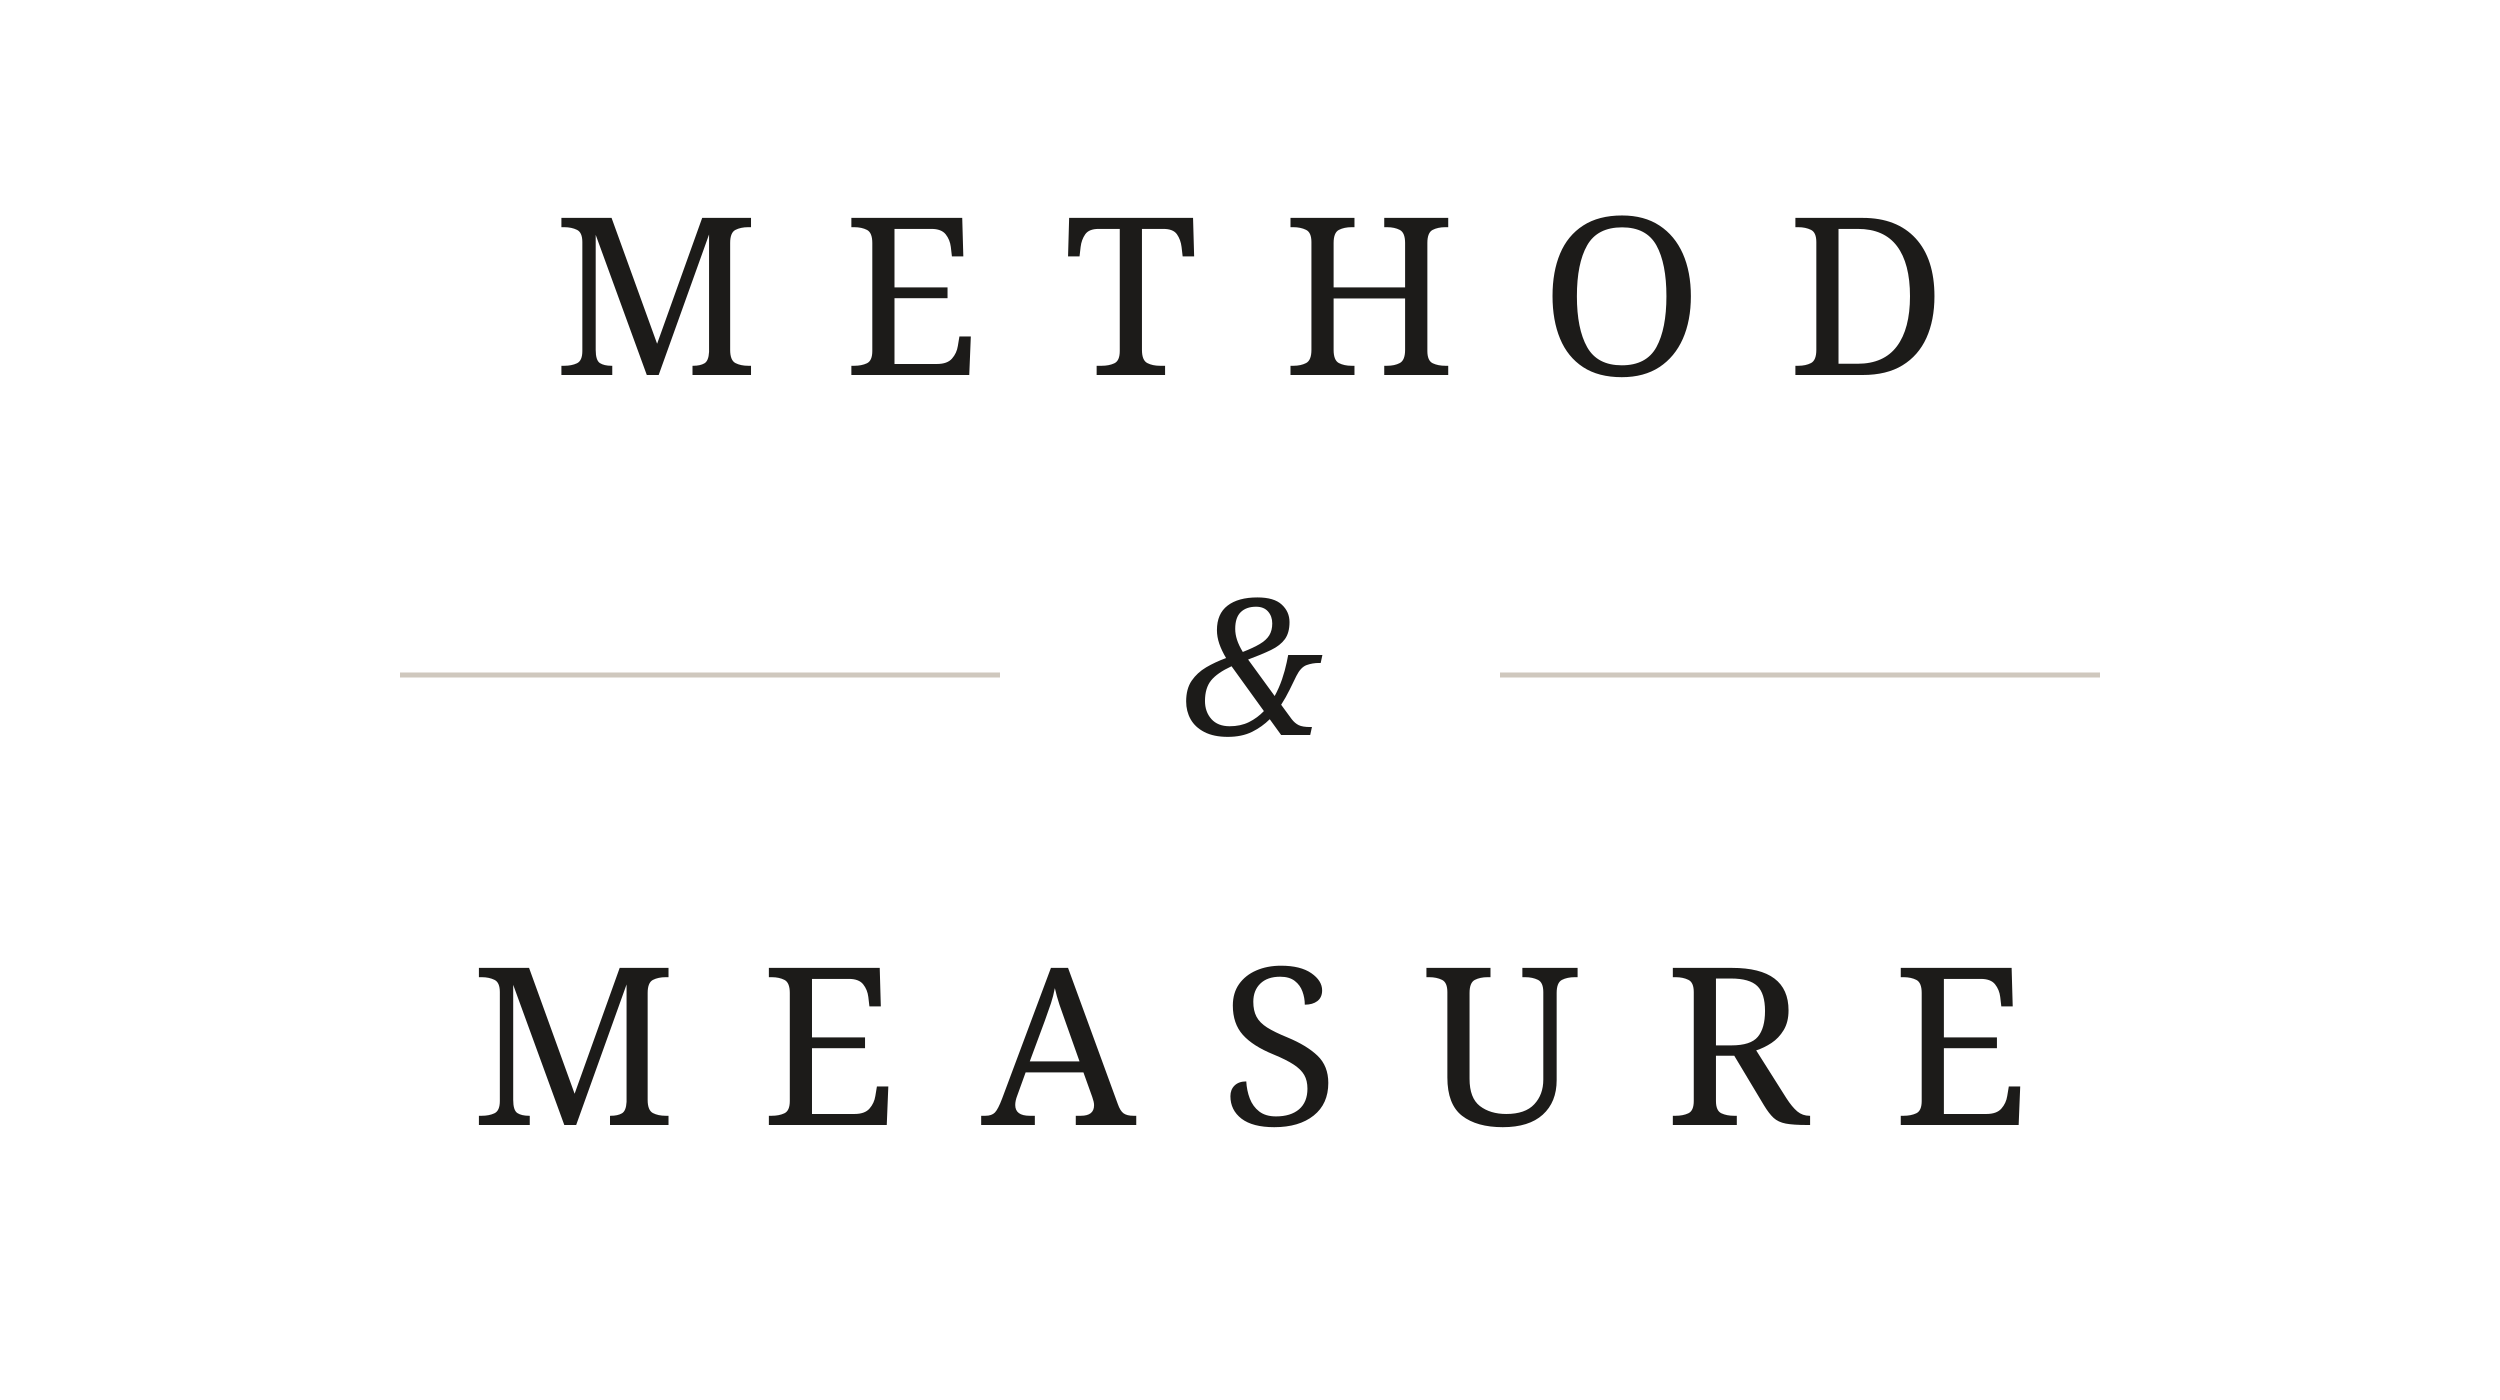
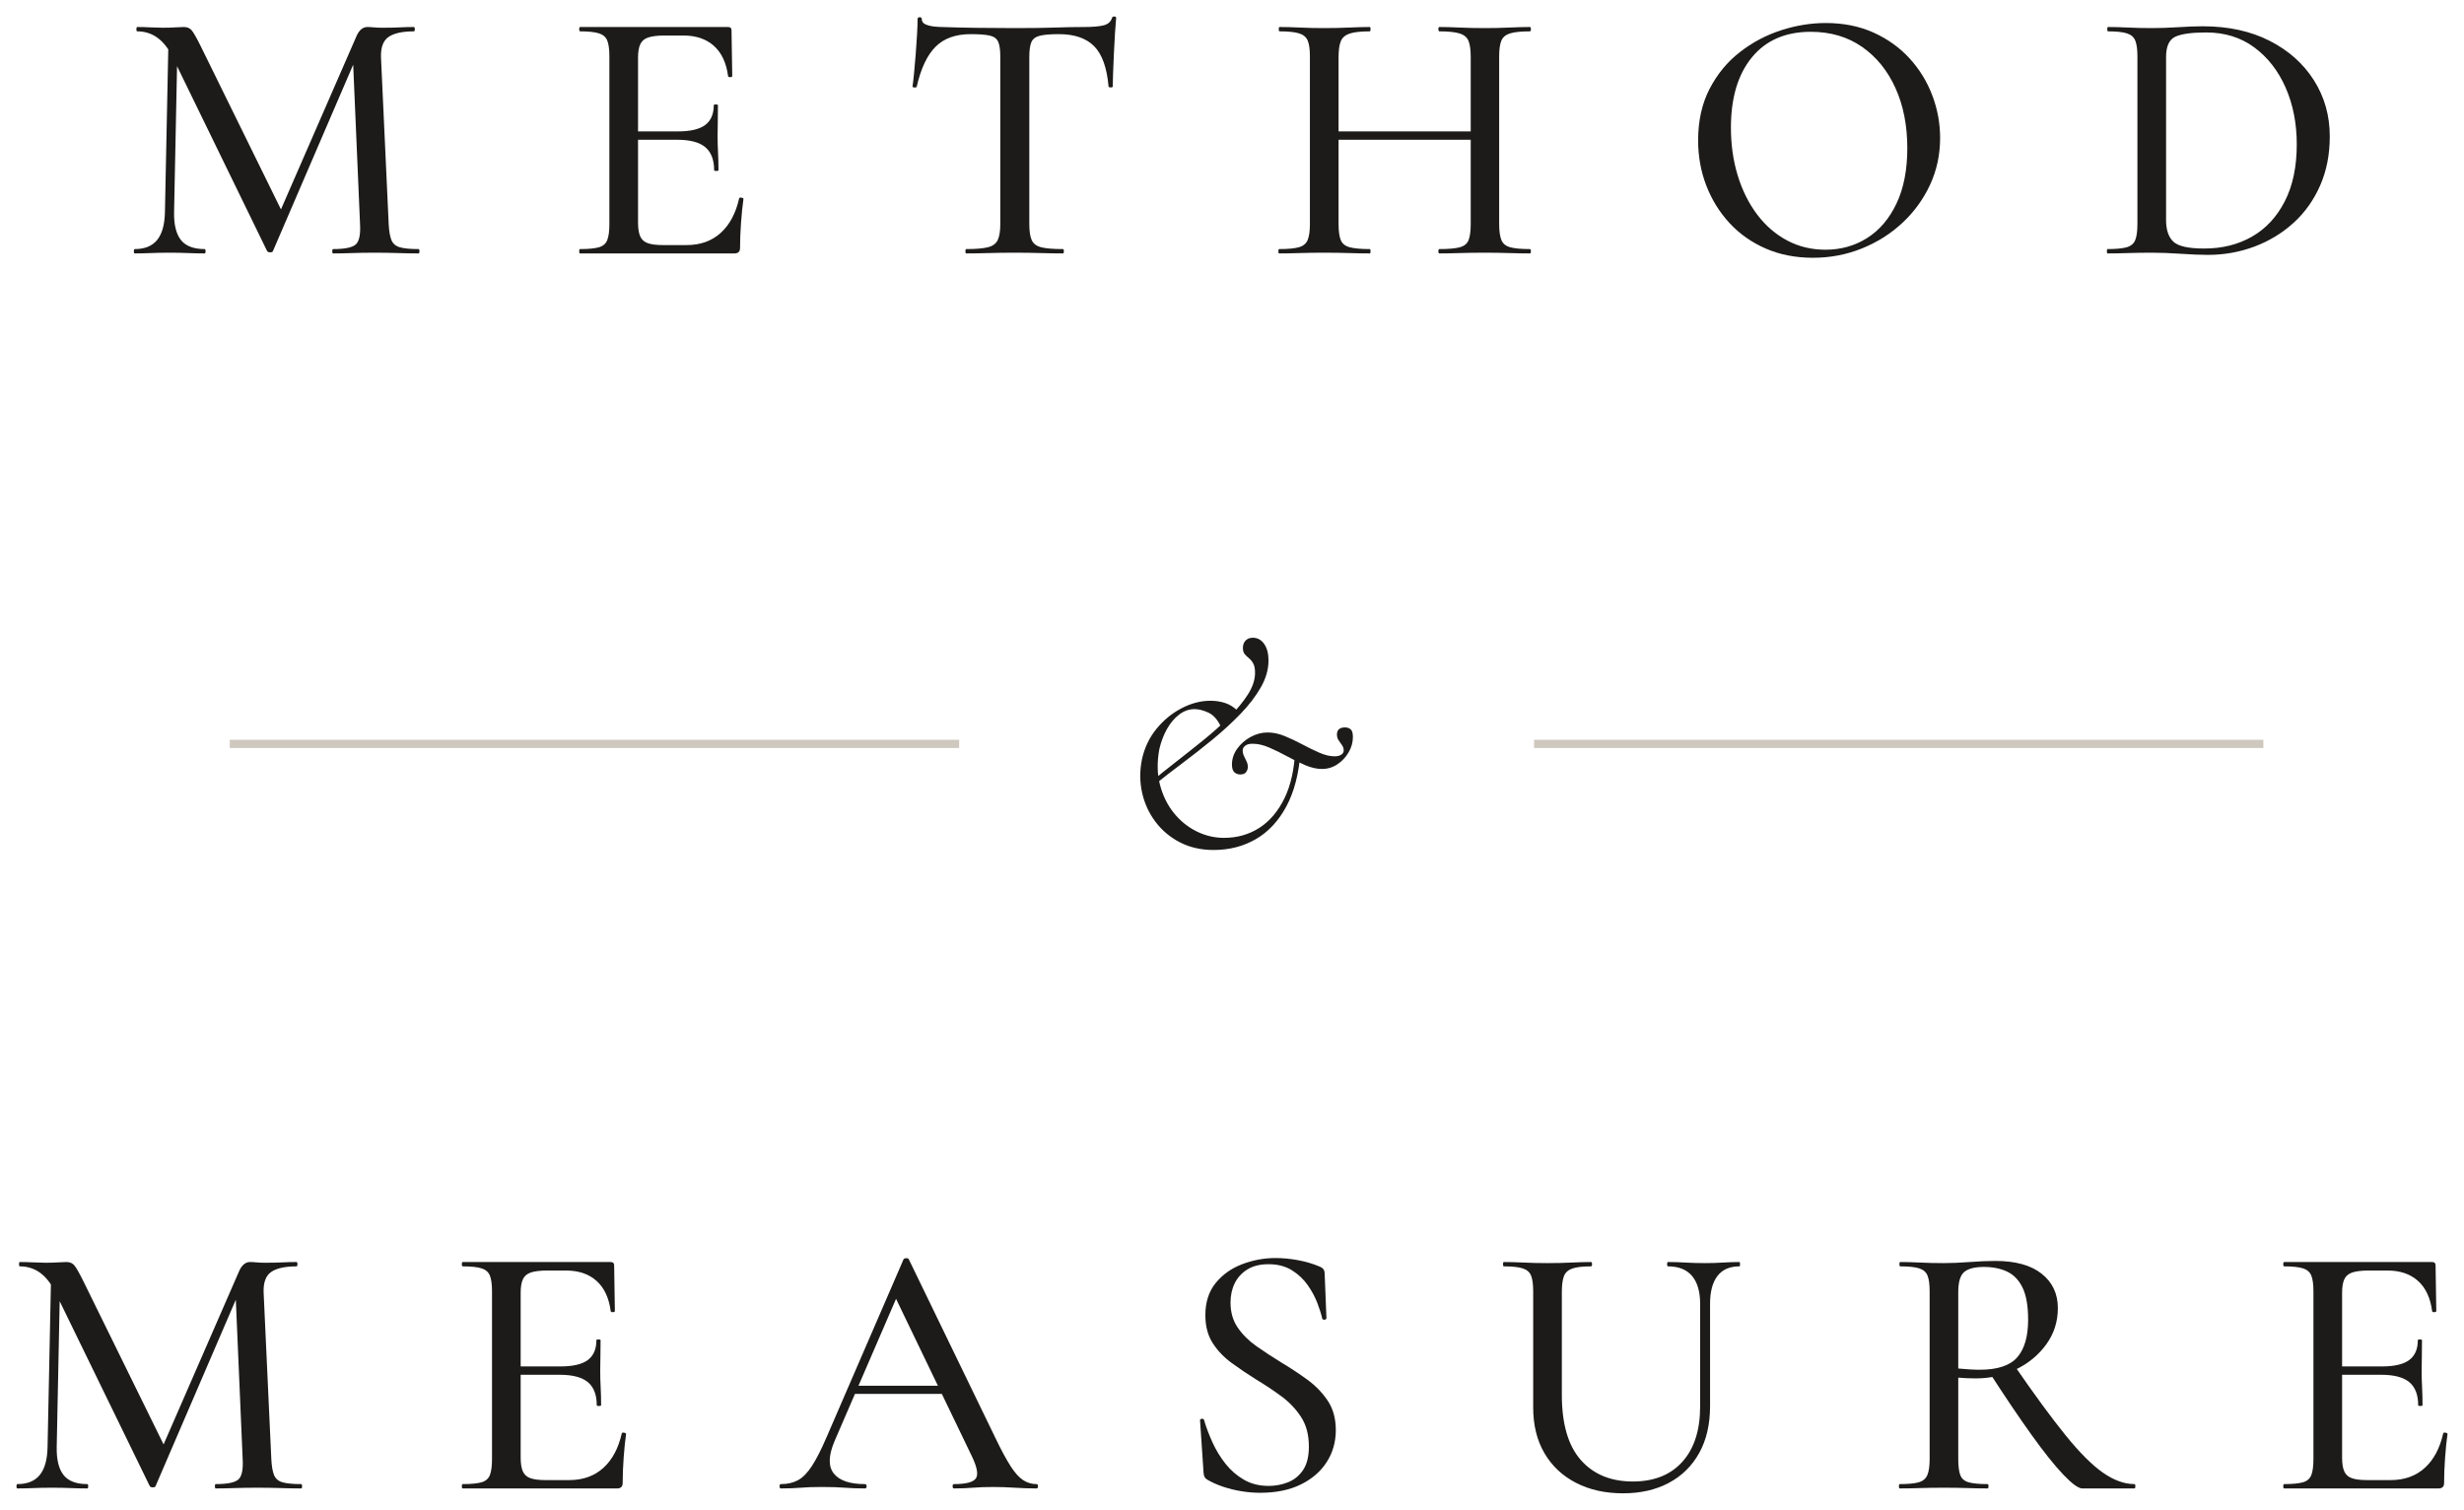
- <svg xmlns="http://www.w3.org/2000/svg" viewBox="0 0 500 280" width="100%" height="auto">
-   <style>
-     .stacked-text { font-family: 'Cormorant Garamond', 'Playfair Display', 'Didot', serif; font-size: 44px; font-weight: 500; letter-spacing: 0.38em; fill: #1C1B19; }
-     .stacked-amp { font-family: 'Cormorant Garamond', 'Baskerville', serif; font-size: 38px; font-style: italic; font-weight: 400; fill: #1C1B19; }
-   </style>
-   <text x="50%" y="75" text-anchor="middle" class="stacked-text">METHOD</text>
-   <line x1="80" y1="135" x2="200" y2="135" stroke="#CFC8BE" stroke-width="1" />
-   <text x="50%" y="147" text-anchor="middle" class="stacked-amp">&amp;</text>
-   <line x1="300" y1="135" x2="420" y2="135" stroke="#CFC8BE" stroke-width="1" />
-   <text x="50%" y="225" text-anchor="middle" class="stacked-text">MEASURE</text>
+ <svg xmlns="http://www.w3.org/2000/svg" viewBox="100.02 44.22 299.28 183.37" role="img" aria-label="Method &amp; Measure">
+   <g stroke="#CFC8BE" stroke-width="1">
+     <line x1="127.93" y1="134.57" x2="216.52" y2="134.57" />
+     <line x1="286.35" y1="134.57" x2="374.93" y2="134.57" />
+   </g>
+   <g fill="#1C1B19">
+     <path d="M120.053 69.969 120.493 48.512 121.599 48.6 121.164 69.969Q121.12 72.252 121.989 73.362Q122.858 74.472 124.879 74.472Q124.987 74.472 124.987 74.736Q124.987 75.0 124.879 75.0Q123.911 75.0 122.887 74.956Q121.863 74.912 120.611 74.912Q119.397 74.912 118.35 74.956Q117.303 75.0 116.383 75.0Q116.275 75.0 116.275 74.736Q116.275 74.472 116.383 74.472Q118.211 74.472 119.11 73.362Q120.009 72.252 120.053 69.969ZM150.855 74.472Q150.967 74.472 150.967 74.736Q150.967 75.0 150.855 75.0Q149.759 75.0 148.392 74.956Q147.025 74.912 145.513 74.912Q144.03 74.912 142.768 74.956Q141.505 75.0 140.482 75.0Q140.374 75.0 140.374 74.736Q140.374 74.472 140.482 74.472Q142.622 74.472 143.241 73.9Q143.859 73.328 143.751 71.436L142.86 50.714L144.572 48.235L133.182 74.692Q133.138 74.868 132.84 74.868Q132.542 74.868 132.454 74.692L120.985 51.152Q119.459 48.028 116.691 48.028Q116.583 48.028 116.583 47.764Q116.583 47.5 116.691 47.5Q117.47 47.5 118.337 47.544Q119.203 47.588 119.786 47.588Q120.64 47.588 121.317 47.544Q121.993 47.5 122.356 47.5Q122.972 47.5 123.314 47.916Q123.656 48.332 124.38 49.788L134.357 70.083L132.738 72.881L143.324 48.6Q143.564 48.057 143.898 47.778Q144.233 47.5 144.644 47.5Q144.963 47.5 145.423 47.544Q145.883 47.588 146.494 47.588Q147.757 47.588 148.59 47.544Q149.423 47.5 150.294 47.5Q150.402 47.5 150.402 47.764Q150.402 48.028 150.294 48.028Q148.197 48.028 147.215 48.707Q146.233 49.385 146.296 51.194L147.231 71.436Q147.295 72.712 147.561 73.372Q147.828 74.032 148.584 74.252Q149.341 74.472 150.855 74.472Z" />
+     <path d="M189.223 75.0H170.477Q170.369 75.0 170.369 74.736Q170.369 74.472 170.477 74.472Q172.01 74.472 172.767 74.252Q173.524 74.032 173.78 73.372Q174.036 72.712 174.036 71.436V51.064Q174.036 49.788 173.78 49.15Q173.524 48.512 172.767 48.27Q172.01 48.028 170.477 48.028Q170.369 48.028 170.369 47.764Q170.369 47.5 170.477 47.5H188.455Q188.871 47.5 188.871 47.896L188.959 53.458Q188.959 53.57 188.727 53.59Q188.495 53.609 188.455 53.477Q188.138 51.051 186.732 49.792Q185.327 48.534 183.034 48.534H180.77Q179.479 48.534 178.774 48.764Q178.069 48.994 177.793 49.582Q177.517 50.171 177.517 51.229V71.26Q177.517 72.314 177.773 72.91Q178.029 73.506 178.675 73.746Q179.321 73.986 180.533 73.986H183.413Q185.925 73.986 187.557 72.505Q189.19 71.025 189.795 68.319Q189.815 68.187 190.069 68.228Q190.323 68.27 190.323 68.382Q190.147 69.586 190.027 71.251Q189.907 72.917 189.907 74.34Q189.907 75.0 189.223 75.0ZM186.759 64.898Q186.759 62.997 185.685 62.096Q184.612 61.195 182.262 61.195H175.862V60.181H182.354Q184.636 60.181 185.675 59.4Q186.715 58.619 186.715 57.006Q186.715 56.898 186.969 56.898Q187.223 56.898 187.223 57.006Q187.223 58.361 187.201 59.115Q187.179 59.868 187.179 60.7Q187.179 61.727 187.233 62.723Q187.287 63.718 187.287 64.898Q187.287 64.986 187.023 64.986Q186.759 64.986 186.759 64.898Z" />
+     <path d="M217.92 48.367Q215.187 48.367 213.656 49.895Q212.125 51.423 211.364 54.751Q211.344 54.859 211.1 54.849Q210.855 54.839 210.855 54.731Q210.943 54.164 211.044 53.102Q211.144 52.041 211.242 50.806Q211.339 49.57 211.405 48.423Q211.471 47.276 211.471 46.532Q211.471 46.312 211.726 46.312Q211.98 46.312 211.98 46.532Q211.98 46.972 212.417 47.17Q212.855 47.368 213.425 47.434Q213.995 47.5 214.391 47.5Q218.175 47.632 223.235 47.632Q226.339 47.632 228.175 47.566Q230.011 47.5 231.727 47.5Q233.238 47.5 234.052 47.302Q234.866 47.104 235.086 46.4Q235.13 46.224 235.36 46.224Q235.59 46.224 235.59 46.4Q235.526 47.08 235.448 48.249Q235.37 49.418 235.316 50.708Q235.262 51.997 235.218 53.09Q235.174 54.184 235.174 54.731Q235.174 54.839 234.93 54.839Q234.686 54.839 234.666 54.731Q234.369 51.304 232.918 49.835Q231.467 48.367 228.629 48.367Q227.096 48.367 226.319 48.56Q225.543 48.754 225.292 49.338Q225.041 49.922 225.041 51.152V71.436Q225.041 72.712 225.329 73.372Q225.617 74.032 226.484 74.252Q227.351 74.472 229.129 74.472Q229.236 74.472 229.236 74.736Q229.236 75.0 229.129 75.0Q227.945 75.0 226.466 74.956Q224.986 74.912 223.235 74.912Q221.572 74.912 220.092 74.956Q218.613 75.0 217.385 75.0Q217.277 75.0 217.277 74.736Q217.277 74.472 217.385 74.472Q219.119 74.472 220.007 74.252Q220.896 74.032 221.206 73.372Q221.517 72.712 221.517 71.436V51.064Q221.517 49.854 221.254 49.28Q220.991 48.706 220.212 48.536Q219.433 48.367 217.92 48.367Z" />
+     <path d="M278.655 51.152Q278.655 49.876 278.399 49.216Q278.143 48.556 277.332 48.292Q276.522 48.028 274.858 48.028Q274.726 48.028 274.726 47.764Q274.726 47.5 274.858 47.5Q275.931 47.5 277.307 47.566Q278.684 47.632 280.417 47.632Q281.904 47.632 283.333 47.566Q284.762 47.5 285.834 47.5Q285.966 47.5 285.966 47.764Q285.966 48.028 285.834 48.028Q284.262 48.028 283.455 48.27Q282.649 48.512 282.38 49.15Q282.111 49.788 282.111 51.064V71.436Q282.111 72.712 282.38 73.372Q282.649 74.032 283.455 74.252Q284.262 74.472 285.834 74.472Q285.966 74.472 285.966 74.736Q285.966 75.0 285.834 75.0Q284.762 75.0 283.333 74.956Q281.904 74.912 280.417 74.912Q278.684 74.912 277.307 74.956Q275.931 75.0 274.858 75.0Q274.726 75.0 274.726 74.736Q274.726 74.472 274.858 74.472Q276.522 74.472 277.332 74.252Q278.143 74.032 278.399 73.372Q278.655 72.712 278.655 71.436ZM260.734 61.195V60.181H280.197V61.195ZM259.123 71.436V51.064Q259.123 49.788 258.855 49.15Q258.586 48.512 257.801 48.27Q257.016 48.028 255.445 48.028Q255.337 48.028 255.337 47.764Q255.337 47.5 255.445 47.5Q256.541 47.5 257.909 47.566Q259.278 47.632 260.762 47.632Q262.52 47.632 263.91 47.566Q265.299 47.5 266.401 47.5Q266.489 47.5 266.489 47.764Q266.489 48.028 266.401 48.028Q264.78 48.028 263.969 48.292Q263.158 48.556 262.881 49.216Q262.604 49.876 262.604 51.152V71.436Q262.604 72.712 262.868 73.372Q263.132 74.032 263.96 74.252Q264.788 74.472 266.401 74.472Q266.489 74.472 266.489 74.736Q266.489 75.0 266.401 75.0Q265.251 75.0 263.886 74.956Q262.52 74.912 260.762 74.912Q259.272 74.912 257.874 74.956Q256.477 75.0 255.381 75.0Q255.293 75.0 255.293 74.736Q255.293 74.472 255.381 74.472Q256.974 74.472 257.773 74.252Q258.571 74.032 258.847 73.372Q259.123 72.712 259.123 71.436Z" />
+     <path d="M320.224 75.528Q317.056 75.528 314.482 74.406Q311.908 73.284 310.082 71.304Q308.256 69.324 307.266 66.75Q306.276 64.176 306.276 61.272Q306.276 57.708 307.662 55.024Q309.048 52.34 311.336 50.558Q313.624 48.776 316.352 47.896Q319.08 47.016 321.764 47.016Q325.02 47.016 327.594 48.182Q330.168 49.348 331.972 51.328Q333.776 53.308 334.722 55.816Q335.668 58.324 335.668 60.964Q335.668 64.044 334.436 66.684Q333.204 69.324 331.07 71.304Q328.936 73.284 326.142 74.406Q323.348 75.528 320.224 75.528ZM321.749 74.549Q324.551 74.549 326.802 73.129Q329.053 71.709 330.368 68.944Q331.684 66.18 331.684 62.216Q331.684 58.095 330.246 54.915Q328.808 51.735 326.182 49.909Q323.555 48.083 319.956 48.083Q315.347 48.083 312.803 51.192Q310.26 54.3 310.26 59.717Q310.26 62.856 311.093 65.562Q311.926 68.268 313.461 70.294Q314.997 72.32 317.101 73.435Q319.205 74.549 321.749 74.549Z" />
+     <path d="M368.186 75.176Q366.875 75.176 364.932 75.044Q362.99 74.912 361.357 74.912Q359.864 74.912 358.487 74.956Q357.11 75.0 356.009 75.0Q355.921 75.0 355.921 74.736Q355.921 74.472 356.009 74.472Q357.539 74.472 358.324 74.252Q359.109 74.032 359.371 73.372Q359.633 72.712 359.633 71.436V51.064Q359.633 49.788 359.373 49.15Q359.113 48.512 358.353 48.27Q357.593 48.028 356.073 48.028Q355.965 48.028 355.965 47.764Q355.965 47.5 356.073 47.5Q357.169 47.5 358.516 47.566Q359.864 47.632 361.361 47.632Q362.858 47.632 364.595 47.522Q366.333 47.412 367.57 47.412Q372.219 47.412 375.682 49.172Q379.144 50.932 381.07 53.968Q382.997 57.004 382.997 60.788Q382.997 64.088 381.827 66.75Q380.658 69.412 378.601 71.282Q376.544 73.152 373.859 74.164Q371.174 75.176 368.186 75.176ZM367.746 74.406Q371.036 74.406 373.562 72.952Q376.089 71.498 377.538 68.661Q378.988 65.825 378.988 61.754Q378.988 57.943 377.638 54.871Q376.289 51.799 373.833 49.981Q371.377 48.162 367.986 48.162Q365.355 48.162 364.234 48.681Q363.113 49.2 363.113 51.152V70.952Q363.113 72.725 363.992 73.566Q364.872 74.406 367.746 74.406Z" />
+     <path d="M247.435 147.456Q245.155 147.456 243.361 146.54Q241.568 145.624 240.375 144.047Q239.181 142.47 238.741 140.494Q238.3 138.518 238.725 136.436Q239.181 134.346 240.481 132.75Q241.781 131.154 243.532 130.242Q245.284 129.33 247.04 129.33Q247.997 129.33 248.856 129.615Q249.715 129.9 250.384 130.607L248.324 132.507Q247.716 131.2 246.797 130.774Q245.877 130.348 245.109 130.348Q244.106 130.348 243.236 131.013Q242.366 131.678 241.754 132.777Q241.142 133.875 240.831 135.22Q240.397 137.576 240.914 139.544Q241.431 141.513 242.594 142.957Q243.757 144.401 245.349 145.191Q246.941 145.982 248.689 145.982Q251.091 145.982 252.979 144.769Q254.868 143.557 256.031 141.178Q257.193 138.8 257.338 135.258L257.991 135.486Q257.695 139.491 256.266 142.155Q254.837 144.819 252.557 146.137Q250.277 147.456 247.435 147.456ZM240.185 139.59 239.805 139.21Q241.135 138.093 242.791 136.805Q244.448 135.516 246.151 134.141Q247.853 132.765 249.278 131.359Q250.703 129.953 251.581 128.581Q252.459 127.21 252.459 125.933Q252.459 125.196 252.238 124.8Q252.018 124.405 251.721 124.166Q251.425 123.926 251.205 123.668Q250.984 123.41 250.984 122.916Q250.984 122.346 251.319 122.011Q251.653 121.677 252.185 121.677Q253.029 121.677 253.561 122.422Q254.093 123.166 254.093 124.436Q254.093 126.077 253.154 127.715Q252.215 129.353 250.676 130.941Q249.137 132.53 247.291 134.046Q245.444 135.562 243.582 136.953Q241.72 138.344 240.185 139.59ZM250.657 138.283Q250.255 138.283 249.954 138.021Q249.654 137.758 249.654 137.074Q249.654 136.056 250.281 135.171Q250.908 134.285 251.911 133.734Q252.915 133.183 253.986 133.183Q254.989 133.183 256.061 133.62Q257.133 134.057 258.204 134.631Q259.276 135.205 260.279 135.642Q261.282 136.079 262.118 136.079Q262.643 136.079 262.935 135.874Q263.228 135.668 263.228 135.387Q263.228 135.015 263.03 134.737Q262.833 134.46 262.62 134.148Q262.407 133.837 262.407 133.426Q262.407 132.993 262.662 132.78Q262.916 132.568 263.38 132.568Q263.79 132.568 264.068 132.796Q264.345 133.024 264.345 133.746Q264.345 134.688 263.836 135.577Q263.327 136.466 262.475 137.04Q261.624 137.614 260.591 137.614Q259.625 137.614 258.554 137.154Q257.482 136.694 256.361 136.083Q255.24 135.471 254.172 135.011Q253.105 134.551 252.155 134.551Q251.569 134.551 251.265 134.794Q250.961 135.038 250.961 135.349Q250.961 135.729 251.117 136.052Q251.273 136.375 251.429 136.698Q251.585 137.021 251.585 137.378Q251.585 137.667 251.391 137.975Q251.197 138.283 250.657 138.283Z" />
+     <path d="M105.797 219.969 106.237 198.512 107.343 198.6 106.908 219.969Q106.864 222.252 107.733 223.362Q108.602 224.472 110.623 224.472Q110.731 224.472 110.731 224.736Q110.731 225.0 110.623 225.0Q109.655 225.0 108.631 224.956Q107.607 224.912 106.355 224.912Q105.141 224.912 104.094 224.956Q103.047 225.0 102.127 225.0Q102.019 225.0 102.019 224.736Q102.019 224.472 102.127 224.472Q103.955 224.472 104.854 223.362Q105.753 222.252 105.797 219.969ZM136.599 224.472Q136.711 224.472 136.711 224.736Q136.711 225.0 136.599 225.0Q135.503 225.0 134.136 224.956Q132.769 224.912 131.257 224.912Q129.774 224.912 128.512 224.956Q127.249 225.0 126.226 225.0Q126.118 225.0 126.118 224.736Q126.118 224.472 126.226 224.472Q128.366 224.472 128.985 223.9Q129.603 223.328 129.495 221.436L128.604 200.714L130.316 198.235L118.926 224.692Q118.882 224.868 118.584 224.868Q118.286 224.868 118.198 224.692L106.729 201.152Q105.203 198.028 102.435 198.028Q102.327 198.028 102.327 197.764Q102.327 197.5 102.435 197.5Q103.214 197.5 104.081 197.544Q104.947 197.588 105.53 197.588Q106.384 197.588 107.061 197.544Q107.737 197.5 108.1 197.5Q108.716 197.5 109.058 197.916Q109.4 198.332 110.124 199.788L120.101 220.083L118.482 222.881L129.068 198.6Q129.308 198.057 129.642 197.778Q129.977 197.5 130.388 197.5Q130.707 197.5 131.167 197.544Q131.627 197.588 132.238 197.588Q133.501 197.588 134.334 197.544Q135.167 197.5 136.038 197.5Q136.146 197.5 136.146 197.764Q136.146 198.028 136.038 198.028Q133.941 198.028 132.959 198.707Q131.977 199.385 132.04 201.194L132.975 221.436Q133.039 222.712 133.305 223.372Q133.572 224.032 134.328 224.252Q135.085 224.472 136.599 224.472Z" />
+     <path d="M174.967 225.0H156.221Q156.113 225.0 156.113 224.736Q156.113 224.472 156.221 224.472Q157.754 224.472 158.511 224.252Q159.268 224.032 159.524 223.372Q159.78 222.712 159.78 221.436V201.064Q159.78 199.788 159.524 199.15Q159.268 198.512 158.511 198.27Q157.754 198.028 156.221 198.028Q156.113 198.028 156.113 197.764Q156.113 197.5 156.221 197.5H174.199Q174.615 197.5 174.615 197.896L174.703 203.458Q174.703 203.57 174.471 203.59Q174.239 203.609 174.199 203.477Q173.882 201.051 172.476 199.792Q171.071 198.534 168.778 198.534H166.514Q165.223 198.534 164.518 198.764Q163.813 198.994 163.537 199.582Q163.261 200.171 163.261 201.229V221.26Q163.261 222.314 163.517 222.91Q163.773 223.506 164.419 223.746Q165.065 223.986 166.277 223.986H169.157Q171.669 223.986 173.301 222.505Q174.934 221.025 175.539 218.319Q175.559 218.187 175.813 218.228Q176.067 218.27 176.067 218.382Q175.891 219.586 175.771 221.251Q175.651 222.917 175.651 224.34Q175.651 225.0 174.967 225.0ZM172.503 214.898Q172.503 212.997 171.429 212.096Q170.356 211.195 168.006 211.195H161.606V210.181H168.098Q170.38 210.181 171.419 209.4Q172.459 208.619 172.459 207.006Q172.459 206.898 172.713 206.898Q172.967 206.898 172.967 207.006Q172.967 208.361 172.945 209.115Q172.923 209.868 172.923 210.7Q172.923 211.727 172.977 212.723Q173.031 213.718 173.031 214.898Q173.031 214.986 172.767 214.986Q172.503 214.986 172.503 214.898Z" />
+     <path d="M203.138 213.52 203.653 212.53H215.623L215.931 213.52ZM225.903 224.472Q226.099 224.472 226.099 224.736Q226.099 225.0 225.903 225.0Q224.632 225.0 223.274 224.912Q221.917 224.824 220.67 224.824Q219.246 224.824 218.207 224.912Q217.167 225.0 215.9 225.0Q215.724 225.0 215.724 224.736Q215.724 224.472 215.9 224.472Q218.067 224.472 218.547 223.782Q219.026 223.093 218.071 221.106L208.583 201.405L210.013 199.291L201.402 219.212Q200.262 221.876 201.285 223.174Q202.308 224.472 205.063 224.472Q205.283 224.472 205.283 224.736Q205.283 225.0 205.063 225.0Q203.743 225.0 202.643 224.912Q201.543 224.824 199.871 224.824Q198.252 224.824 197.266 224.912Q196.28 225.0 194.881 225.0Q194.705 225.0 194.705 224.736Q194.705 224.472 194.881 224.472Q196.069 224.472 196.939 224.002Q197.809 223.533 198.619 222.299Q199.429 221.066 200.408 218.796L209.762 197.179Q209.83 197.047 210.098 197.037Q210.365 197.027 210.409 197.179L220.973 218.972Q222.005 221.113 222.787 222.323Q223.569 223.533 224.312 224.002Q225.054 224.472 225.903 224.472Z" />
+     <path d="M249.481 202.428Q249.481 204.197 250.363 205.475Q251.245 206.753 252.655 207.741Q254.066 208.729 255.63 209.692Q257.278 210.676 258.784 211.769Q260.289 212.863 261.279 214.332Q262.269 215.802 262.269 217.914Q262.269 220.076 261.161 221.8Q260.052 223.524 258.003 224.526Q255.953 225.528 253.08 225.528Q251.954 225.528 250.79 225.337Q249.626 225.145 248.557 224.785Q247.488 224.426 246.621 223.913Q246.421 223.781 246.325 223.603Q246.229 223.425 246.205 223.077L245.783 216.783Q245.739 216.563 245.981 216.541Q246.223 216.519 246.267 216.695Q246.66 218.035 247.307 219.444Q247.954 220.853 248.896 222.032Q249.837 223.211 251.13 223.953Q252.422 224.694 254.127 224.694Q255.333 224.694 256.45 224.257Q257.568 223.821 258.283 222.776Q258.998 221.731 258.998 219.909Q258.998 217.793 258.062 216.343Q257.126 214.893 255.674 213.82Q254.222 212.746 252.614 211.782Q251.074 210.819 249.641 209.777Q248.209 208.735 247.317 207.349Q246.425 205.963 246.425 203.955Q246.425 201.588 247.678 200.05Q248.931 198.512 250.895 197.764Q252.86 197.016 254.939 197.016Q256.281 197.016 257.684 197.278Q259.086 197.54 260.252 198.032Q260.644 198.184 260.778 198.392Q260.912 198.6 260.912 198.84L261.13 204.316Q261.13 204.472 260.908 204.502Q260.685 204.531 260.622 204.375Q260.454 203.605 260.031 202.492Q259.607 201.379 258.852 200.301Q258.096 199.223 256.925 198.494Q255.753 197.766 254.09 197.766Q252.554 197.766 251.531 198.4Q250.508 199.033 249.995 200.073Q249.481 201.112 249.481 202.428Z" />
+     <path d="M306.52 202.575Q306.52 200.364 305.539 199.196Q304.558 198.028 302.622 198.028Q302.51 198.028 302.51 197.764Q302.51 197.5 302.622 197.5Q303.649 197.5 304.743 197.566Q305.836 197.632 307.127 197.632Q308.219 197.632 309.302 197.566Q310.386 197.5 311.281 197.5Q311.369 197.5 311.369 197.764Q311.369 198.028 311.281 198.028Q309.521 198.028 308.623 199.196Q307.726 200.364 307.726 202.575V215.001Q307.726 218.319 306.41 220.689Q305.095 223.06 302.715 224.326Q300.336 225.592 297.157 225.592Q293.921 225.592 291.451 224.324Q288.982 223.055 287.612 220.721Q286.243 218.387 286.243 215.179V201.064Q286.243 199.788 285.986 199.15Q285.73 198.512 284.963 198.27Q284.197 198.028 282.683 198.028Q282.575 198.028 282.575 197.764Q282.575 197.5 282.683 197.5Q283.779 197.5 285.114 197.566Q286.45 197.632 287.961 197.632Q289.536 197.632 290.884 197.566Q292.231 197.5 293.259 197.5Q293.391 197.5 293.391 197.764Q293.391 198.028 293.259 198.028Q291.745 198.028 290.988 198.292Q290.231 198.556 289.977 199.216Q289.723 199.876 289.723 201.152V213.639Q289.723 218.93 292.024 221.544Q294.326 224.157 298.345 224.157Q302.215 224.157 304.368 221.754Q306.52 219.35 306.52 215.045Z" />
+     <path d="M352.938 225.0Q352.23 225.0 350.622 223.314Q349.015 221.627 346.754 218.467Q344.492 215.307 341.678 210.951L344.662 210.033Q348.327 215.357 350.898 218.533Q353.468 221.709 355.453 223.09Q357.437 224.472 359.27 224.472Q359.382 224.472 359.382 224.736Q359.382 225.0 359.27 225.0Q356.795 225.0 355.234 225.0Q353.673 225.0 352.938 225.0ZM342.365 197.368Q346.05 197.368 348.01 198.927Q349.97 200.485 349.97 203.101Q349.97 205.552 348.567 207.494Q347.163 209.435 344.897 210.535Q342.631 211.635 340.002 211.635Q339.507 211.635 338.93 211.611Q338.352 211.587 337.872 211.543V221.436Q337.872 222.712 338.117 223.372Q338.361 224.032 339.13 224.252Q339.899 224.472 341.432 224.472Q341.544 224.472 341.544 224.736Q341.544 225.0 341.432 225.0Q340.336 225.0 339.013 224.956Q337.69 224.912 336.09 224.912Q334.603 224.912 333.234 224.956Q331.864 225.0 330.769 225.0Q330.661 225.0 330.661 224.736Q330.661 224.472 330.769 224.472Q332.302 224.472 333.071 224.252Q333.84 224.032 334.118 223.372Q334.396 222.712 334.396 221.436V201.064Q334.396 199.788 334.14 199.15Q333.884 198.512 333.127 198.27Q332.37 198.028 330.837 198.028Q330.725 198.028 330.725 197.764Q330.725 197.5 330.837 197.5Q331.908 197.5 333.256 197.566Q334.603 197.632 336.09 197.632Q337.494 197.632 339.268 197.5Q341.043 197.368 342.365 197.368ZM346.358 204.507Q346.358 202.032 345.697 200.644Q345.036 199.256 343.833 198.677Q342.631 198.098 340.983 198.098Q339.32 198.098 338.596 198.71Q337.872 199.322 337.872 201.152V210.432Q338.488 210.495 339.205 210.539Q339.921 210.583 340.473 210.583Q343.722 210.583 345.04 209.069Q346.358 207.554 346.358 204.507Z" />
+     <path d="M396.199 225.0H377.453Q377.345 225.0 377.345 224.736Q377.345 224.472 377.453 224.472Q378.986 224.472 379.743 224.252Q380.5 224.032 380.756 223.372Q381.012 222.712 381.012 221.436V201.064Q381.012 199.788 380.756 199.15Q380.5 198.512 379.743 198.27Q378.986 198.028 377.453 198.028Q377.345 198.028 377.345 197.764Q377.345 197.5 377.453 197.5H395.431Q395.847 197.5 395.847 197.896L395.935 203.458Q395.935 203.57 395.703 203.59Q395.471 203.609 395.431 203.477Q395.114 201.051 393.708 199.792Q392.303 198.534 390.01 198.534H387.746Q386.455 198.534 385.75 198.764Q385.045 198.994 384.769 199.582Q384.493 200.171 384.493 201.229V221.26Q384.493 222.314 384.749 222.91Q385.005 223.506 385.651 223.746Q386.297 223.986 387.509 223.986H390.389Q392.901 223.986 394.533 222.505Q396.166 221.025 396.771 218.319Q396.791 218.187 397.045 218.228Q397.299 218.27 397.299 218.382Q397.123 219.586 397.003 221.251Q396.883 222.917 396.883 224.34Q396.883 225.0 396.199 225.0ZM393.735 214.898Q393.735 212.997 392.661 212.096Q391.588 211.195 389.238 211.195H382.838V210.181H389.33Q391.612 210.181 392.651 209.4Q393.691 208.619 393.691 207.006Q393.691 206.898 393.945 206.898Q394.199 206.898 394.199 207.006Q394.199 208.361 394.177 209.115Q394.155 209.868 394.155 210.7Q394.155 211.727 394.209 212.723Q394.263 213.718 394.263 214.898Q394.263 214.986 393.999 214.986Q393.735 214.986 393.735 214.898Z" />
+   </g>
</svg>
